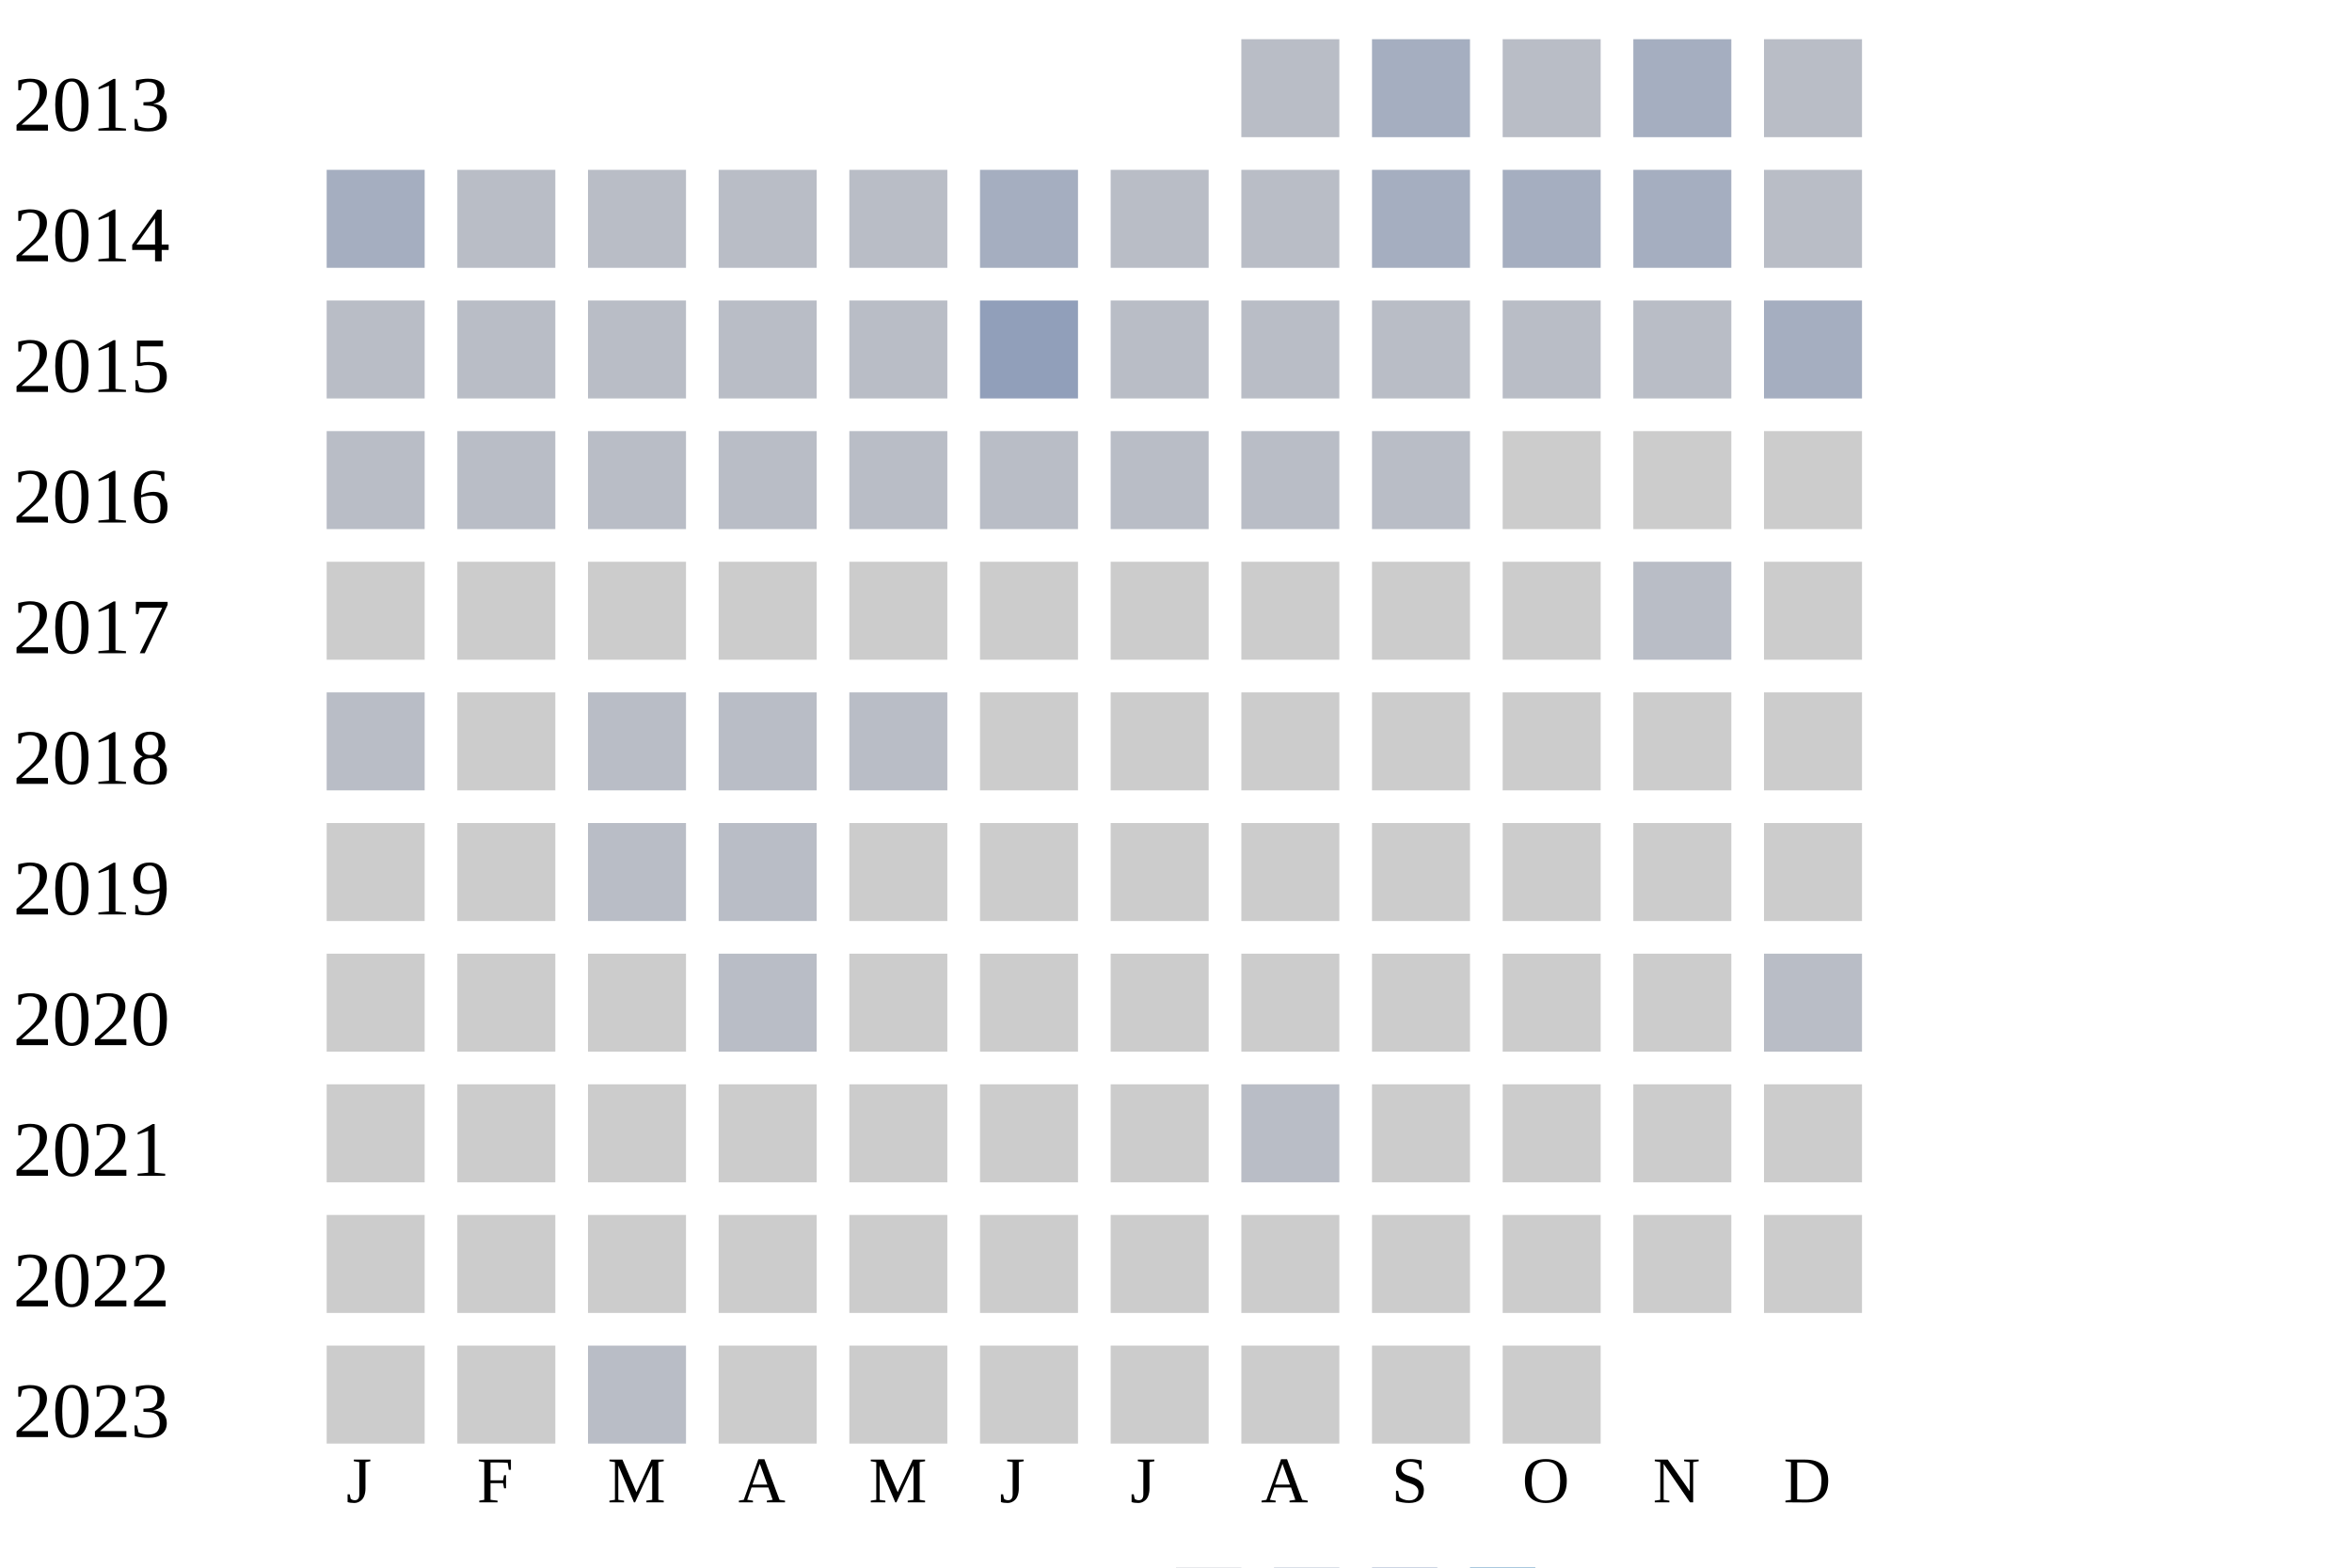
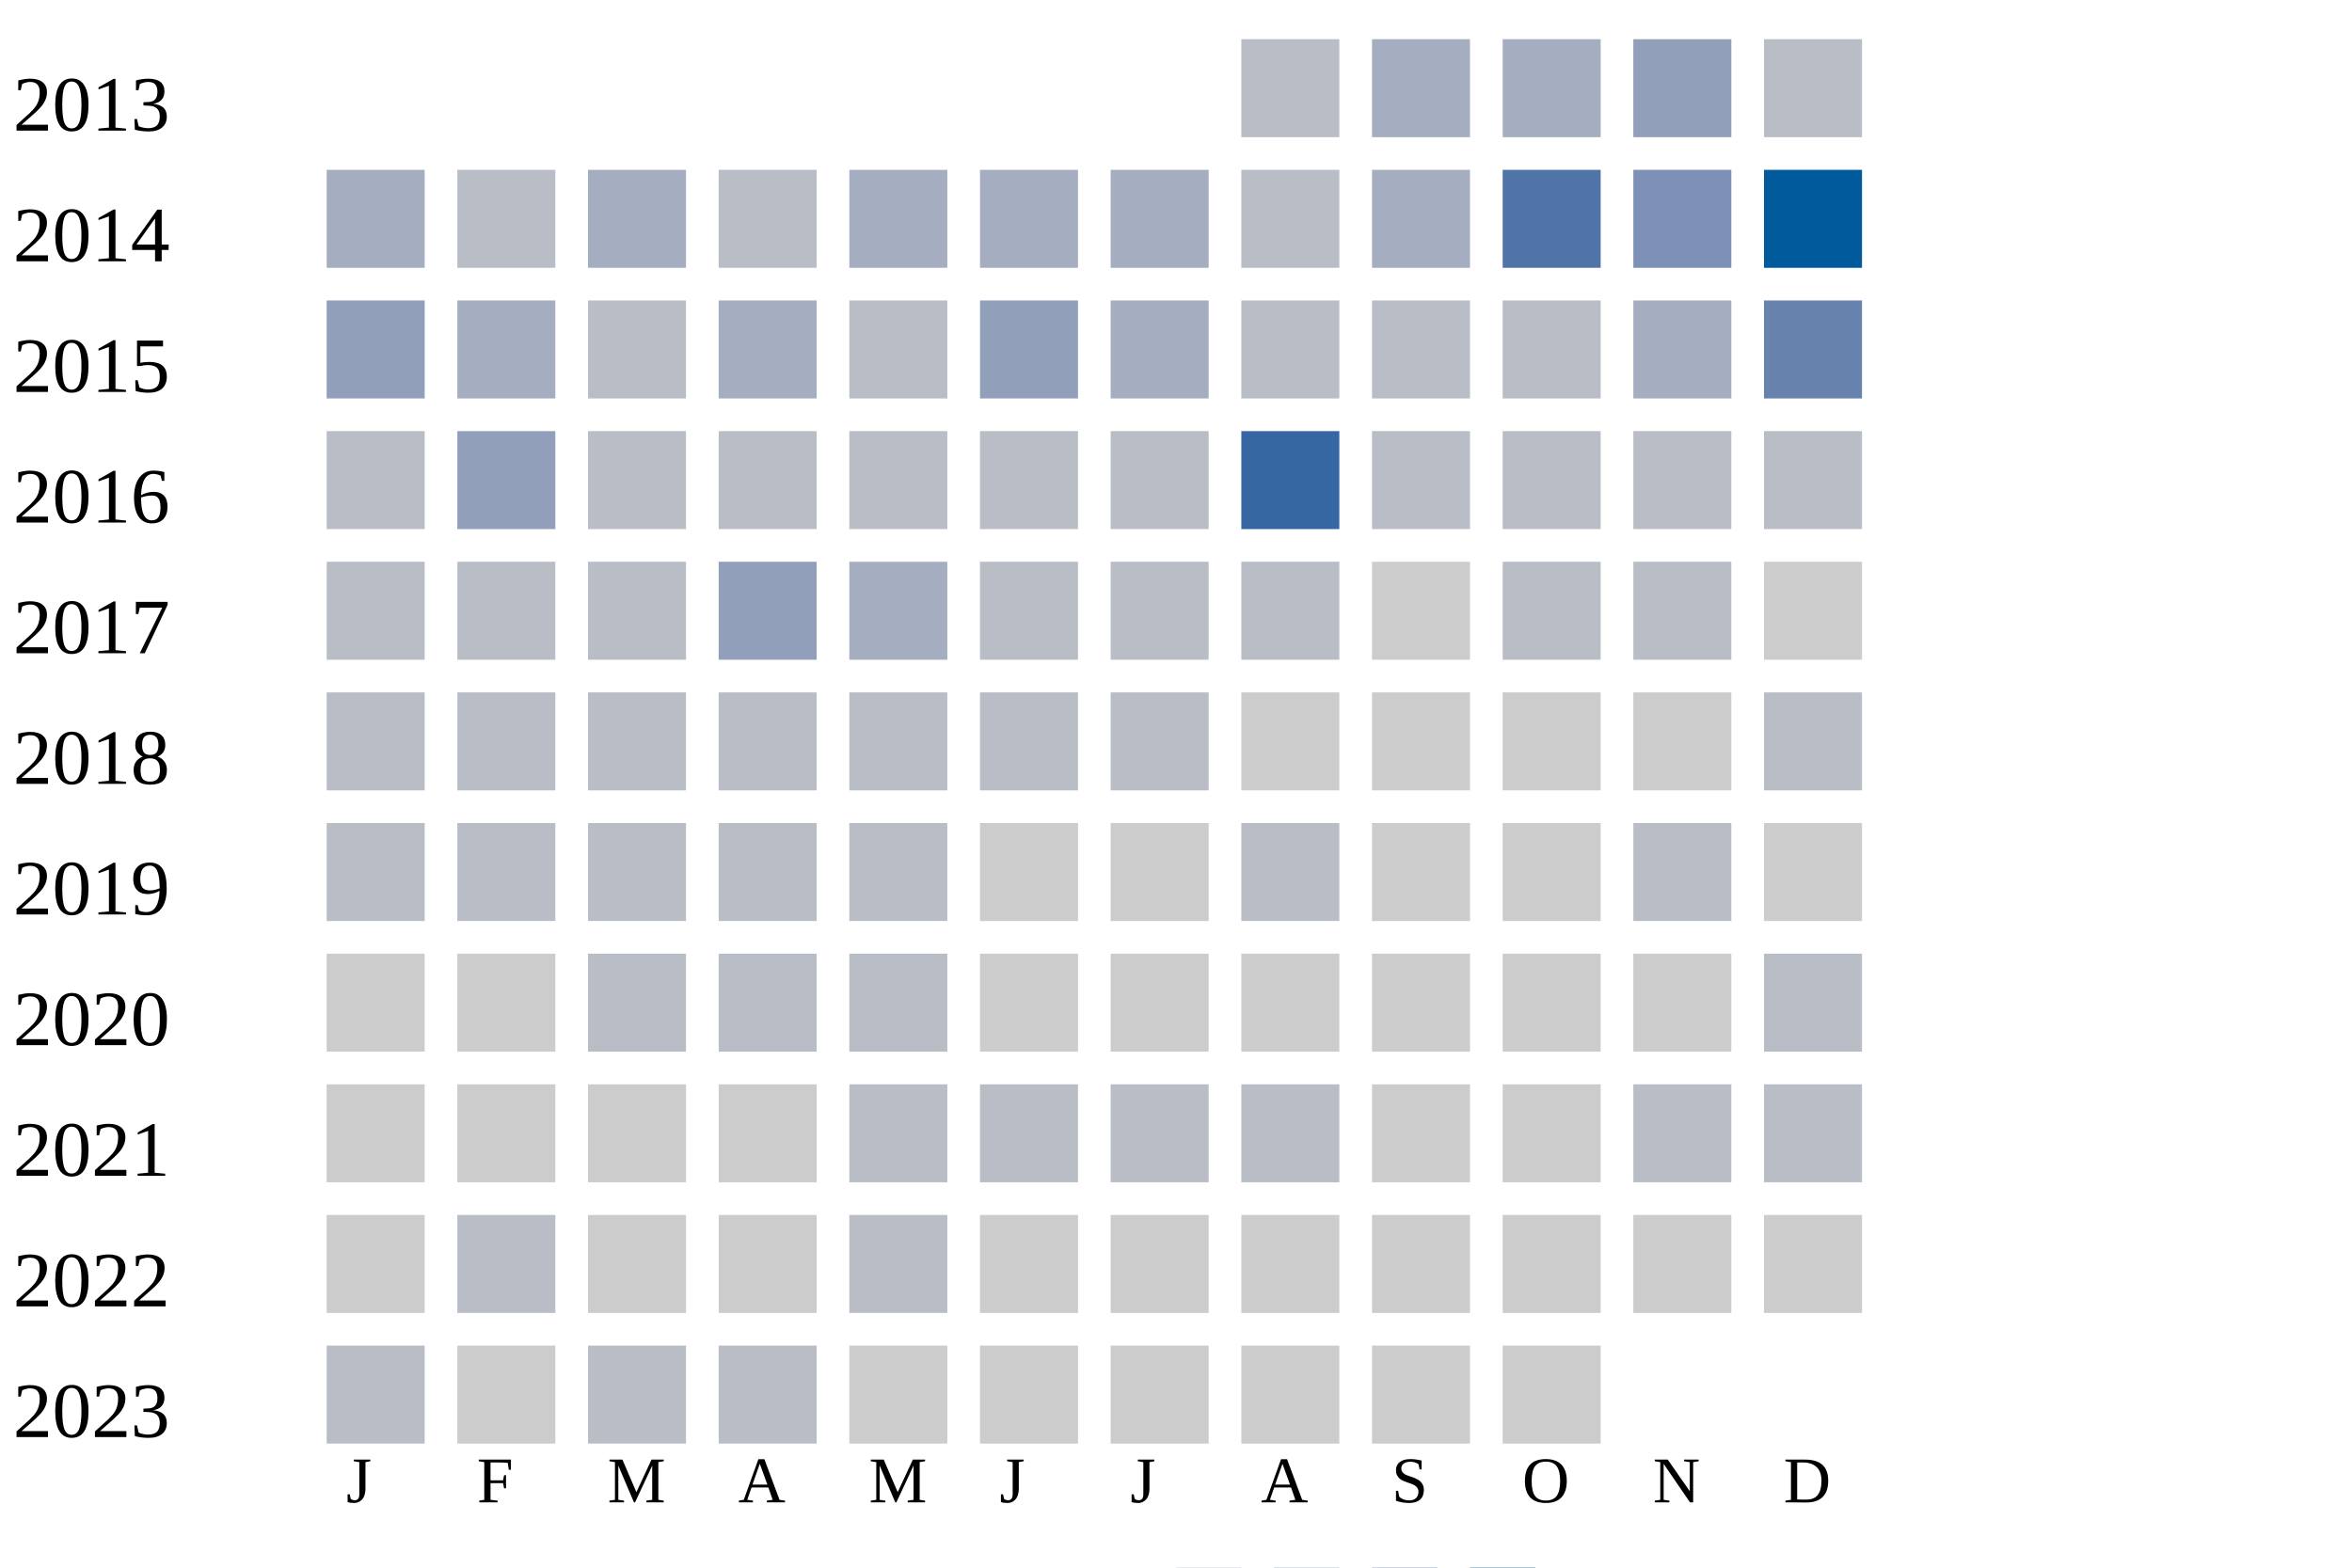
<svg xmlns="http://www.w3.org/2000/svg" width="360" height="240">
  <g transform="translate(0 0)">
    <text x="2" y="20">2013</text>
    <rect x="190" y="6" width="15" height="15" fill="#b9bdc6" />
    <rect x="210" y="6" width="15" height="15" fill="#a5aec0" />
-     <rect x="230" y="6" width="15" height="15" fill="#b9bdc6" />
-     <rect x="250" y="6" width="15" height="15" fill="#a5aec0" />
+     <rect x="230" y="6" width="15" height="15" fill="#a5aec0" />
+     <rect x="250" y="6" width="15" height="15" fill="#919fba" />
    <rect x="270" y="6" width="15" height="15" fill="#b9bdc6" />
  </g>
  <g transform="translate(0 20)">
    <text x="2" y="20">2014</text>
    <rect x="50" y="6" width="15" height="15" fill="#a5aec0" />
    <rect x="70" y="6" width="15" height="15" fill="#b9bdc6" />
+     <rect x="90" y="6" width="15" height="15" fill="#a5aec0" />
+     <rect x="110" y="6" width="15" height="15" fill="#b9bdc6" />
+     <rect x="130" y="6" width="15" height="15" fill="#a5aec0" />
+     <rect x="150" y="6" width="15" height="15" fill="#a5aec0" />
+     <rect x="170" y="6" width="15" height="15" fill="#a5aec0" />
+     <rect x="190" y="6" width="15" height="15" fill="#b9bdc6" />
+     <rect x="210" y="6" width="15" height="15" fill="#a5aec0" />
+     <rect x="230" y="6" width="15" height="15" fill="#5174a8" />
+     <rect x="250" y="6" width="15" height="15" fill="#7d90b5" />
+     <rect x="270" y="6" width="15" height="15" fill="#005a9c" />
+   </g>
+   <g transform="translate(0 40)">
+     <text x="2" y="20">2015</text>
+     <rect x="50" y="6" width="15" height="15" fill="#919fba" />
+     <rect x="70" y="6" width="15" height="15" fill="#a5aec0" />
+     <rect x="90" y="6" width="15" height="15" fill="#b9bdc6" />
+     <rect x="110" y="6" width="15" height="15" fill="#a5aec0" />
+     <rect x="130" y="6" width="15" height="15" fill="#b9bdc6" />
+     <rect x="150" y="6" width="15" height="15" fill="#919fba" />
+     <rect x="170" y="6" width="15" height="15" fill="#a5aec0" />
+     <rect x="190" y="6" width="15" height="15" fill="#b9bdc6" />
+     <rect x="210" y="6" width="15" height="15" fill="#b9bdc6" />
+     <rect x="230" y="6" width="15" height="15" fill="#b9bdc6" />
+     <rect x="250" y="6" width="15" height="15" fill="#a5aec0" />
+     <rect x="270" y="6" width="15" height="15" fill="#6882ae" />
+   </g>
+   <g transform="translate(0 60)">
+     <text x="2" y="20">2016</text>
+     <rect x="50" y="6" width="15" height="15" fill="#b9bdc6" />
+     <rect x="70" y="6" width="15" height="15" fill="#919fba" />
    <rect x="90" y="6" width="15" height="15" fill="#b9bdc6" />
    <rect x="110" y="6" width="15" height="15" fill="#b9bdc6" />
    <rect x="130" y="6" width="15" height="15" fill="#b9bdc6" />
-     <rect x="150" y="6" width="15" height="15" fill="#a5aec0" />
+     <rect x="150" y="6" width="15" height="15" fill="#b9bdc6" />
    <rect x="170" y="6" width="15" height="15" fill="#b9bdc6" />
-     <rect x="190" y="6" width="15" height="15" fill="#b9bdc6" />
-     <rect x="210" y="6" width="15" height="15" fill="#a5aec0" />
-     <rect x="230" y="6" width="15" height="15" fill="#a5aec0" />
-     <rect x="250" y="6" width="15" height="15" fill="#a5aec0" />
+     <rect x="190" y="6" width="15" height="15" fill="#3667a2" />
+     <rect x="210" y="6" width="15" height="15" fill="#b9bdc6" />
+     <rect x="230" y="6" width="15" height="15" fill="#b9bdc6" />
+     <rect x="250" y="6" width="15" height="15" fill="#b9bdc6" />
    <rect x="270" y="6" width="15" height="15" fill="#b9bdc6" />
  </g>
-   <g transform="translate(0 40)">
-     <text x="2" y="20">2015</text>
+   <g transform="translate(0 80)">
+     <text x="2" y="20">2017</text>
    <rect x="50" y="6" width="15" height="15" fill="#b9bdc6" />
    <rect x="70" y="6" width="15" height="15" fill="#b9bdc6" />
    <rect x="90" y="6" width="15" height="15" fill="#b9bdc6" />
-     <rect x="110" y="6" width="15" height="15" fill="#b9bdc6" />
-     <rect x="130" y="6" width="15" height="15" fill="#b9bdc6" />
-     <rect x="150" y="6" width="15" height="15" fill="#919fba" />
+     <rect x="110" y="6" width="15" height="15" fill="#919fba" />
+     <rect x="130" y="6" width="15" height="15" fill="#a5aec0" />
+     <rect x="150" y="6" width="15" height="15" fill="#b9bdc6" />
    <rect x="170" y="6" width="15" height="15" fill="#b9bdc6" />
    <rect x="190" y="6" width="15" height="15" fill="#b9bdc6" />
-     <rect x="210" y="6" width="15" height="15" fill="#b9bdc6" />
+     <rect x="210" y="6" width="15" height="15" fill="#cccccc" />
    <rect x="230" y="6" width="15" height="15" fill="#b9bdc6" />
    <rect x="250" y="6" width="15" height="15" fill="#b9bdc6" />
-     <rect x="270" y="6" width="15" height="15" fill="#a5aec0" />
+     <rect x="270" y="6" width="15" height="15" fill="#cccccc" />
  </g>
-   <g transform="translate(0 60)">
-     <text x="2" y="20">2016</text>
+   <g transform="translate(0 100)">
+     <text x="2" y="20">2018</text>
    <rect x="50" y="6" width="15" height="15" fill="#b9bdc6" />
    <rect x="70" y="6" width="15" height="15" fill="#b9bdc6" />
    <rect x="90" y="6" width="15" height="15" fill="#b9bdc6" />
    <rect x="110" y="6" width="15" height="15" fill="#b9bdc6" />
    <rect x="130" y="6" width="15" height="15" fill="#b9bdc6" />
    <rect x="150" y="6" width="15" height="15" fill="#b9bdc6" />
    <rect x="170" y="6" width="15" height="15" fill="#b9bdc6" />
-     <rect x="190" y="6" width="15" height="15" fill="#b9bdc6" />
-     <rect x="210" y="6" width="15" height="15" fill="#b9bdc6" />
-     <rect x="230" y="6" width="15" height="15" fill="#cccccc" />
-     <rect x="250" y="6" width="15" height="15" fill="#cccccc" />
-     <rect x="270" y="6" width="15" height="15" fill="#cccccc" />
-   </g>
-   <g transform="translate(0 80)">
-     <text x="2" y="20">2017</text>
-     <rect x="50" y="6" width="15" height="15" fill="#cccccc" />
-     <rect x="70" y="6" width="15" height="15" fill="#cccccc" />
-     <rect x="90" y="6" width="15" height="15" fill="#cccccc" />
-     <rect x="110" y="6" width="15" height="15" fill="#cccccc" />
-     <rect x="130" y="6" width="15" height="15" fill="#cccccc" />
-     <rect x="150" y="6" width="15" height="15" fill="#cccccc" />
-     <rect x="170" y="6" width="15" height="15" fill="#cccccc" />
    <rect x="190" y="6" width="15" height="15" fill="#cccccc" />
    <rect x="210" y="6" width="15" height="15" fill="#cccccc" />
    <rect x="230" y="6" width="15" height="15" fill="#cccccc" />
-     <rect x="250" y="6" width="15" height="15" fill="#b9bdc6" />
-     <rect x="270" y="6" width="15" height="15" fill="#cccccc" />
+     <rect x="250" y="6" width="15" height="15" fill="#cccccc" />
+     <rect x="270" y="6" width="15" height="15" fill="#b9bdc6" />
  </g>
-   <g transform="translate(0 100)">
-     <text x="2" y="20">2018</text>
+   <g transform="translate(0 120)">
+     <text x="2" y="20">2019</text>
    <rect x="50" y="6" width="15" height="15" fill="#b9bdc6" />
-     <rect x="70" y="6" width="15" height="15" fill="#cccccc" />
+     <rect x="70" y="6" width="15" height="15" fill="#b9bdc6" />
    <rect x="90" y="6" width="15" height="15" fill="#b9bdc6" />
    <rect x="110" y="6" width="15" height="15" fill="#b9bdc6" />
    <rect x="130" y="6" width="15" height="15" fill="#b9bdc6" />
    <rect x="150" y="6" width="15" height="15" fill="#cccccc" />
    <rect x="170" y="6" width="15" height="15" fill="#cccccc" />
-     <rect x="190" y="6" width="15" height="15" fill="#cccccc" />
+     <rect x="190" y="6" width="15" height="15" fill="#b9bdc6" />
    <rect x="210" y="6" width="15" height="15" fill="#cccccc" />
    <rect x="230" y="6" width="15" height="15" fill="#cccccc" />
-     <rect x="250" y="6" width="15" height="15" fill="#cccccc" />
-     <rect x="270" y="6" width="15" height="15" fill="#cccccc" />
-   </g>
-   <g transform="translate(0 120)">
-     <text x="2" y="20">2019</text>
-     <rect x="50" y="6" width="15" height="15" fill="#cccccc" />
-     <rect x="70" y="6" width="15" height="15" fill="#cccccc" />
-     <rect x="90" y="6" width="15" height="15" fill="#b9bdc6" />
-     <rect x="110" y="6" width="15" height="15" fill="#b9bdc6" />
-     <rect x="130" y="6" width="15" height="15" fill="#cccccc" />
-     <rect x="150" y="6" width="15" height="15" fill="#cccccc" />
-     <rect x="170" y="6" width="15" height="15" fill="#cccccc" />
-     <rect x="190" y="6" width="15" height="15" fill="#cccccc" />
-     <rect x="210" y="6" width="15" height="15" fill="#cccccc" />
-     <rect x="230" y="6" width="15" height="15" fill="#cccccc" />
-     <rect x="250" y="6" width="15" height="15" fill="#cccccc" />
+     <rect x="250" y="6" width="15" height="15" fill="#b9bdc6" />
    <rect x="270" y="6" width="15" height="15" fill="#cccccc" />
  </g>
  <g transform="translate(0 140)">
    <text x="2" y="20">2020</text>
    <rect x="50" y="6" width="15" height="15" fill="#cccccc" />
    <rect x="70" y="6" width="15" height="15" fill="#cccccc" />
-     <rect x="90" y="6" width="15" height="15" fill="#cccccc" />
+     <rect x="90" y="6" width="15" height="15" fill="#b9bdc6" />
    <rect x="110" y="6" width="15" height="15" fill="#b9bdc6" />
-     <rect x="130" y="6" width="15" height="15" fill="#cccccc" />
+     <rect x="130" y="6" width="15" height="15" fill="#b9bdc6" />
    <rect x="150" y="6" width="15" height="15" fill="#cccccc" />
    <rect x="170" y="6" width="15" height="15" fill="#cccccc" />
    <rect x="190" y="6" width="15" height="15" fill="#cccccc" />
    <rect x="210" y="6" width="15" height="15" fill="#cccccc" />
    <rect x="230" y="6" width="15" height="15" fill="#cccccc" />
    <rect x="250" y="6" width="15" height="15" fill="#cccccc" />
    <rect x="270" y="6" width="15" height="15" fill="#b9bdc6" />
  </g>
  <g transform="translate(0 160)">
    <text x="2" y="20">2021</text>
    <rect x="50" y="6" width="15" height="15" fill="#cccccc" />
    <rect x="70" y="6" width="15" height="15" fill="#cccccc" />
    <rect x="90" y="6" width="15" height="15" fill="#cccccc" />
    <rect x="110" y="6" width="15" height="15" fill="#cccccc" />
-     <rect x="130" y="6" width="15" height="15" fill="#cccccc" />
-     <rect x="150" y="6" width="15" height="15" fill="#cccccc" />
-     <rect x="170" y="6" width="15" height="15" fill="#cccccc" />
+     <rect x="130" y="6" width="15" height="15" fill="#b9bdc6" />
+     <rect x="150" y="6" width="15" height="15" fill="#b9bdc6" />
+     <rect x="170" y="6" width="15" height="15" fill="#b9bdc6" />
    <rect x="190" y="6" width="15" height="15" fill="#b9bdc6" />
    <rect x="210" y="6" width="15" height="15" fill="#cccccc" />
    <rect x="230" y="6" width="15" height="15" fill="#cccccc" />
-     <rect x="250" y="6" width="15" height="15" fill="#cccccc" />
-     <rect x="270" y="6" width="15" height="15" fill="#cccccc" />
+     <rect x="250" y="6" width="15" height="15" fill="#b9bdc6" />
+     <rect x="270" y="6" width="15" height="15" fill="#b9bdc6" />
  </g>
  <g transform="translate(0 180)">
    <text x="2" y="20">2022</text>
    <rect x="50" y="6" width="15" height="15" fill="#cccccc" />
-     <rect x="70" y="6" width="15" height="15" fill="#cccccc" />
+     <rect x="70" y="6" width="15" height="15" fill="#b9bdc6" />
    <rect x="90" y="6" width="15" height="15" fill="#cccccc" />
    <rect x="110" y="6" width="15" height="15" fill="#cccccc" />
-     <rect x="130" y="6" width="15" height="15" fill="#cccccc" />
+     <rect x="130" y="6" width="15" height="15" fill="#b9bdc6" />
    <rect x="150" y="6" width="15" height="15" fill="#cccccc" />
    <rect x="170" y="6" width="15" height="15" fill="#cccccc" />
    <rect x="190" y="6" width="15" height="15" fill="#cccccc" />
    <rect x="210" y="6" width="15" height="15" fill="#cccccc" />
    <rect x="230" y="6" width="15" height="15" fill="#cccccc" />
    <rect x="250" y="6" width="15" height="15" fill="#cccccc" />
    <rect x="270" y="6" width="15" height="15" fill="#cccccc" />
  </g>
  <g transform="translate(0 200)">
    <text x="2" y="20">2023</text>
-     <rect x="50" y="6" width="15" height="15" fill="#cccccc" />
+     <rect x="50" y="6" width="15" height="15" fill="#b9bdc6" />
    <rect x="70" y="6" width="15" height="15" fill="#cccccc" />
    <rect x="90" y="6" width="15" height="15" fill="#b9bdc6" />
-     <rect x="110" y="6" width="15" height="15" fill="#cccccc" />
+     <rect x="110" y="6" width="15" height="15" fill="#b9bdc6" />
    <rect x="130" y="6" width="15" height="15" fill="#cccccc" />
    <rect x="150" y="6" width="15" height="15" fill="#cccccc" />
    <rect x="170" y="6" width="15" height="15" fill="#cccccc" />
    <rect x="190" y="6" width="15" height="15" fill="#cccccc" />
    <rect x="210" y="6" width="15" height="15" fill="#cccccc" />
    <rect x="230" y="6" width="15" height="15" fill="#cccccc" />
  </g>
  <text style="font-size: 10px; text-align: center" x="53" y="230">J</text>
  <text style="font-size: 10px; text-align: center" x="73" y="230">F</text>
  <text style="font-size: 10px; text-align: center" x="93" y="230">M</text>
  <text style="font-size: 10px; text-align: center" x="113" y="230">A</text>
  <text style="font-size: 10px; text-align: center" x="133" y="230">M</text>
  <text style="font-size: 10px; text-align: center" x="153" y="230">J</text>
  <text style="font-size: 10px; text-align: center" x="173" y="230">J</text>
  <text style="font-size: 10px; text-align: center" x="193" y="230">A</text>
  <text style="font-size: 10px; text-align: center" x="213" y="230">S</text>
  <text style="font-size: 10px; text-align: center" x="233" y="230">O</text>
  <text style="font-size: 10px; text-align: center" x="253" y="230">N</text>
  <text style="font-size: 10px; text-align: center" x="273" y="230">D</text>
  <text style="font-size: 10px;" x="155" y="249">Less</text>
  <rect fill="#b9bdc6" width="10" height="10" x="180" y="240" />
  <rect fill="#919fba" width="10" height="10" x="195" y="240" />
  <rect fill="#6882ae" width="10" height="10" x="210" y="240" />
  <rect fill="#005a9c" width="10" height="10" x="225" y="240" />
  <text x="240" y="249" style="font-size: 10px;">More</text>
</svg>
